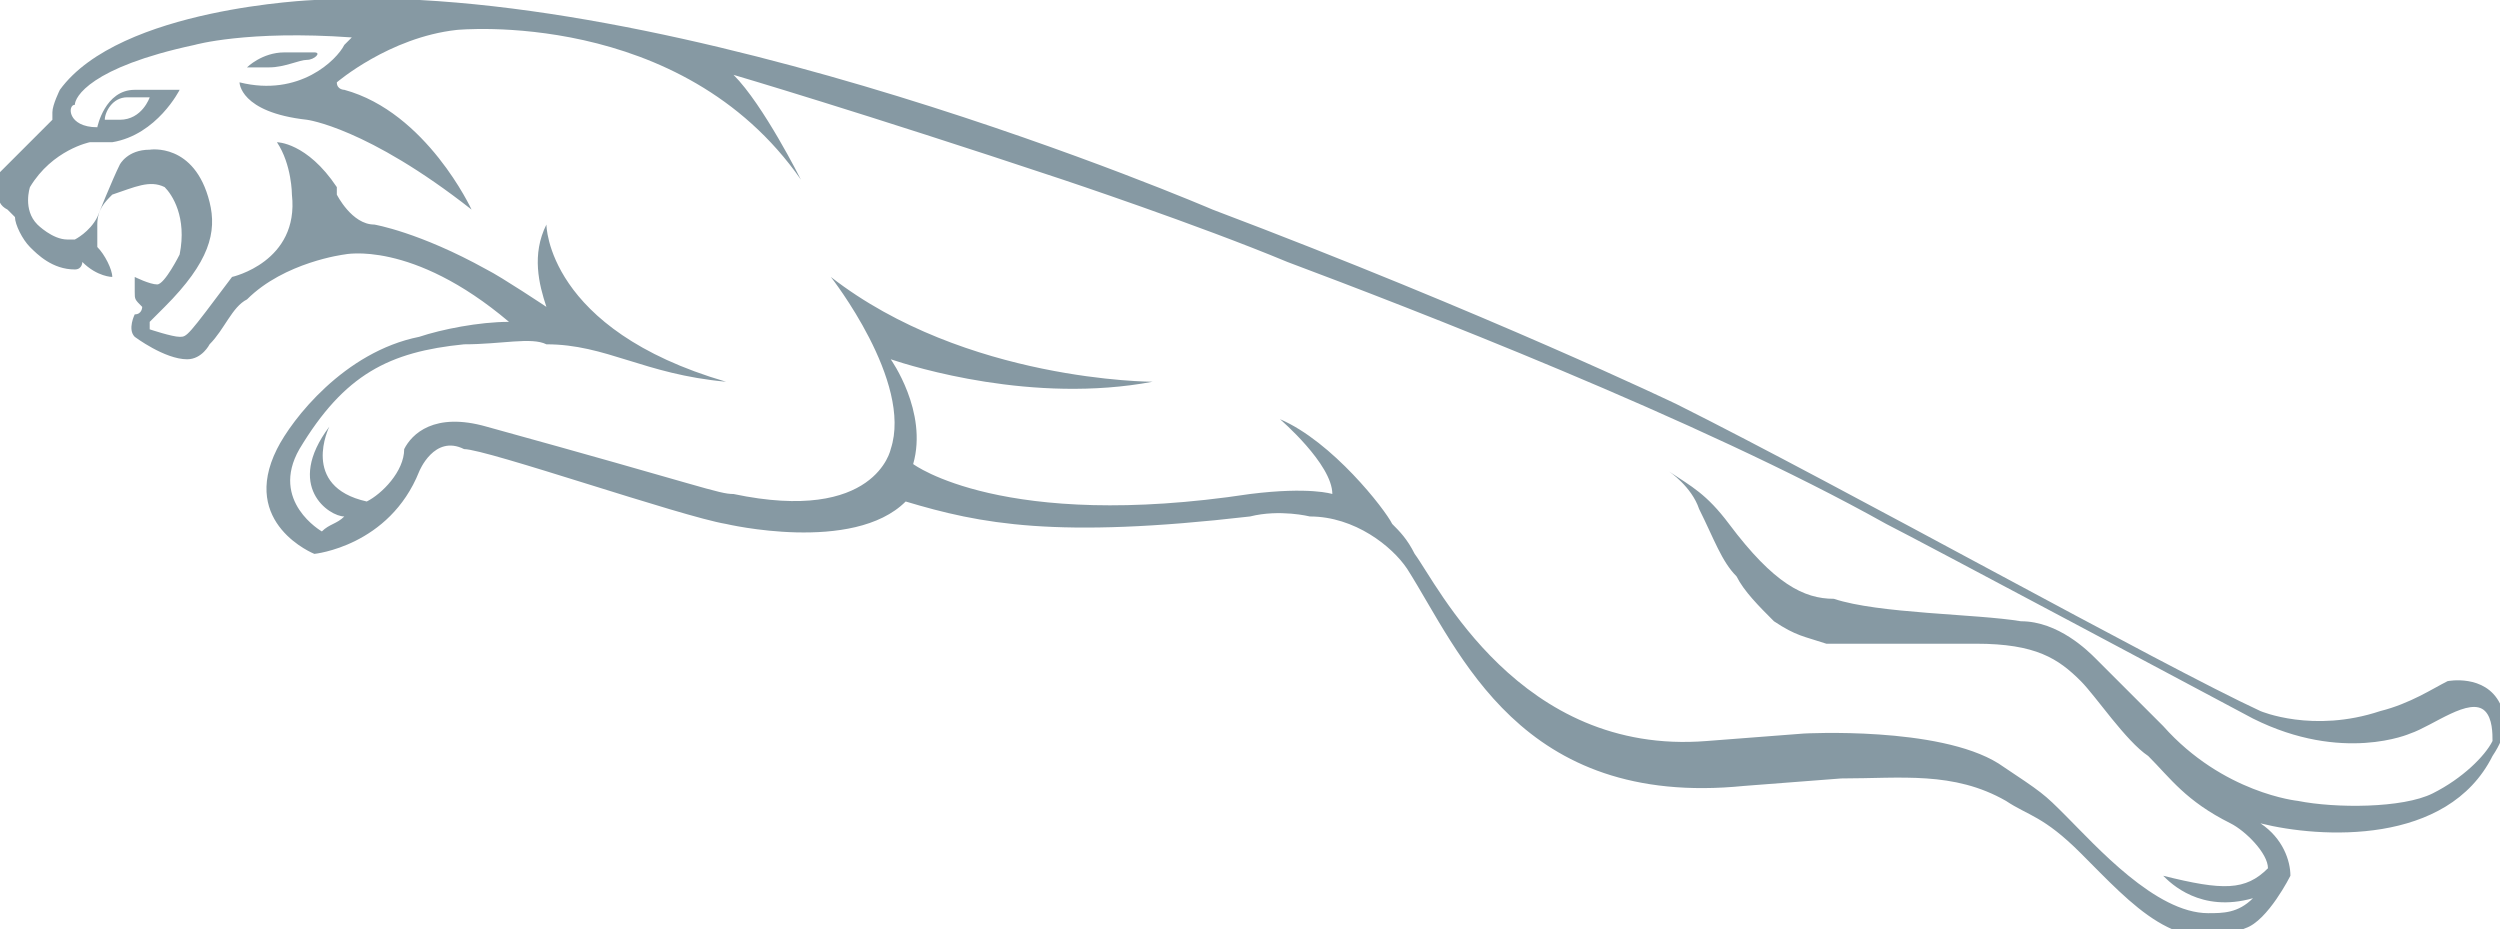
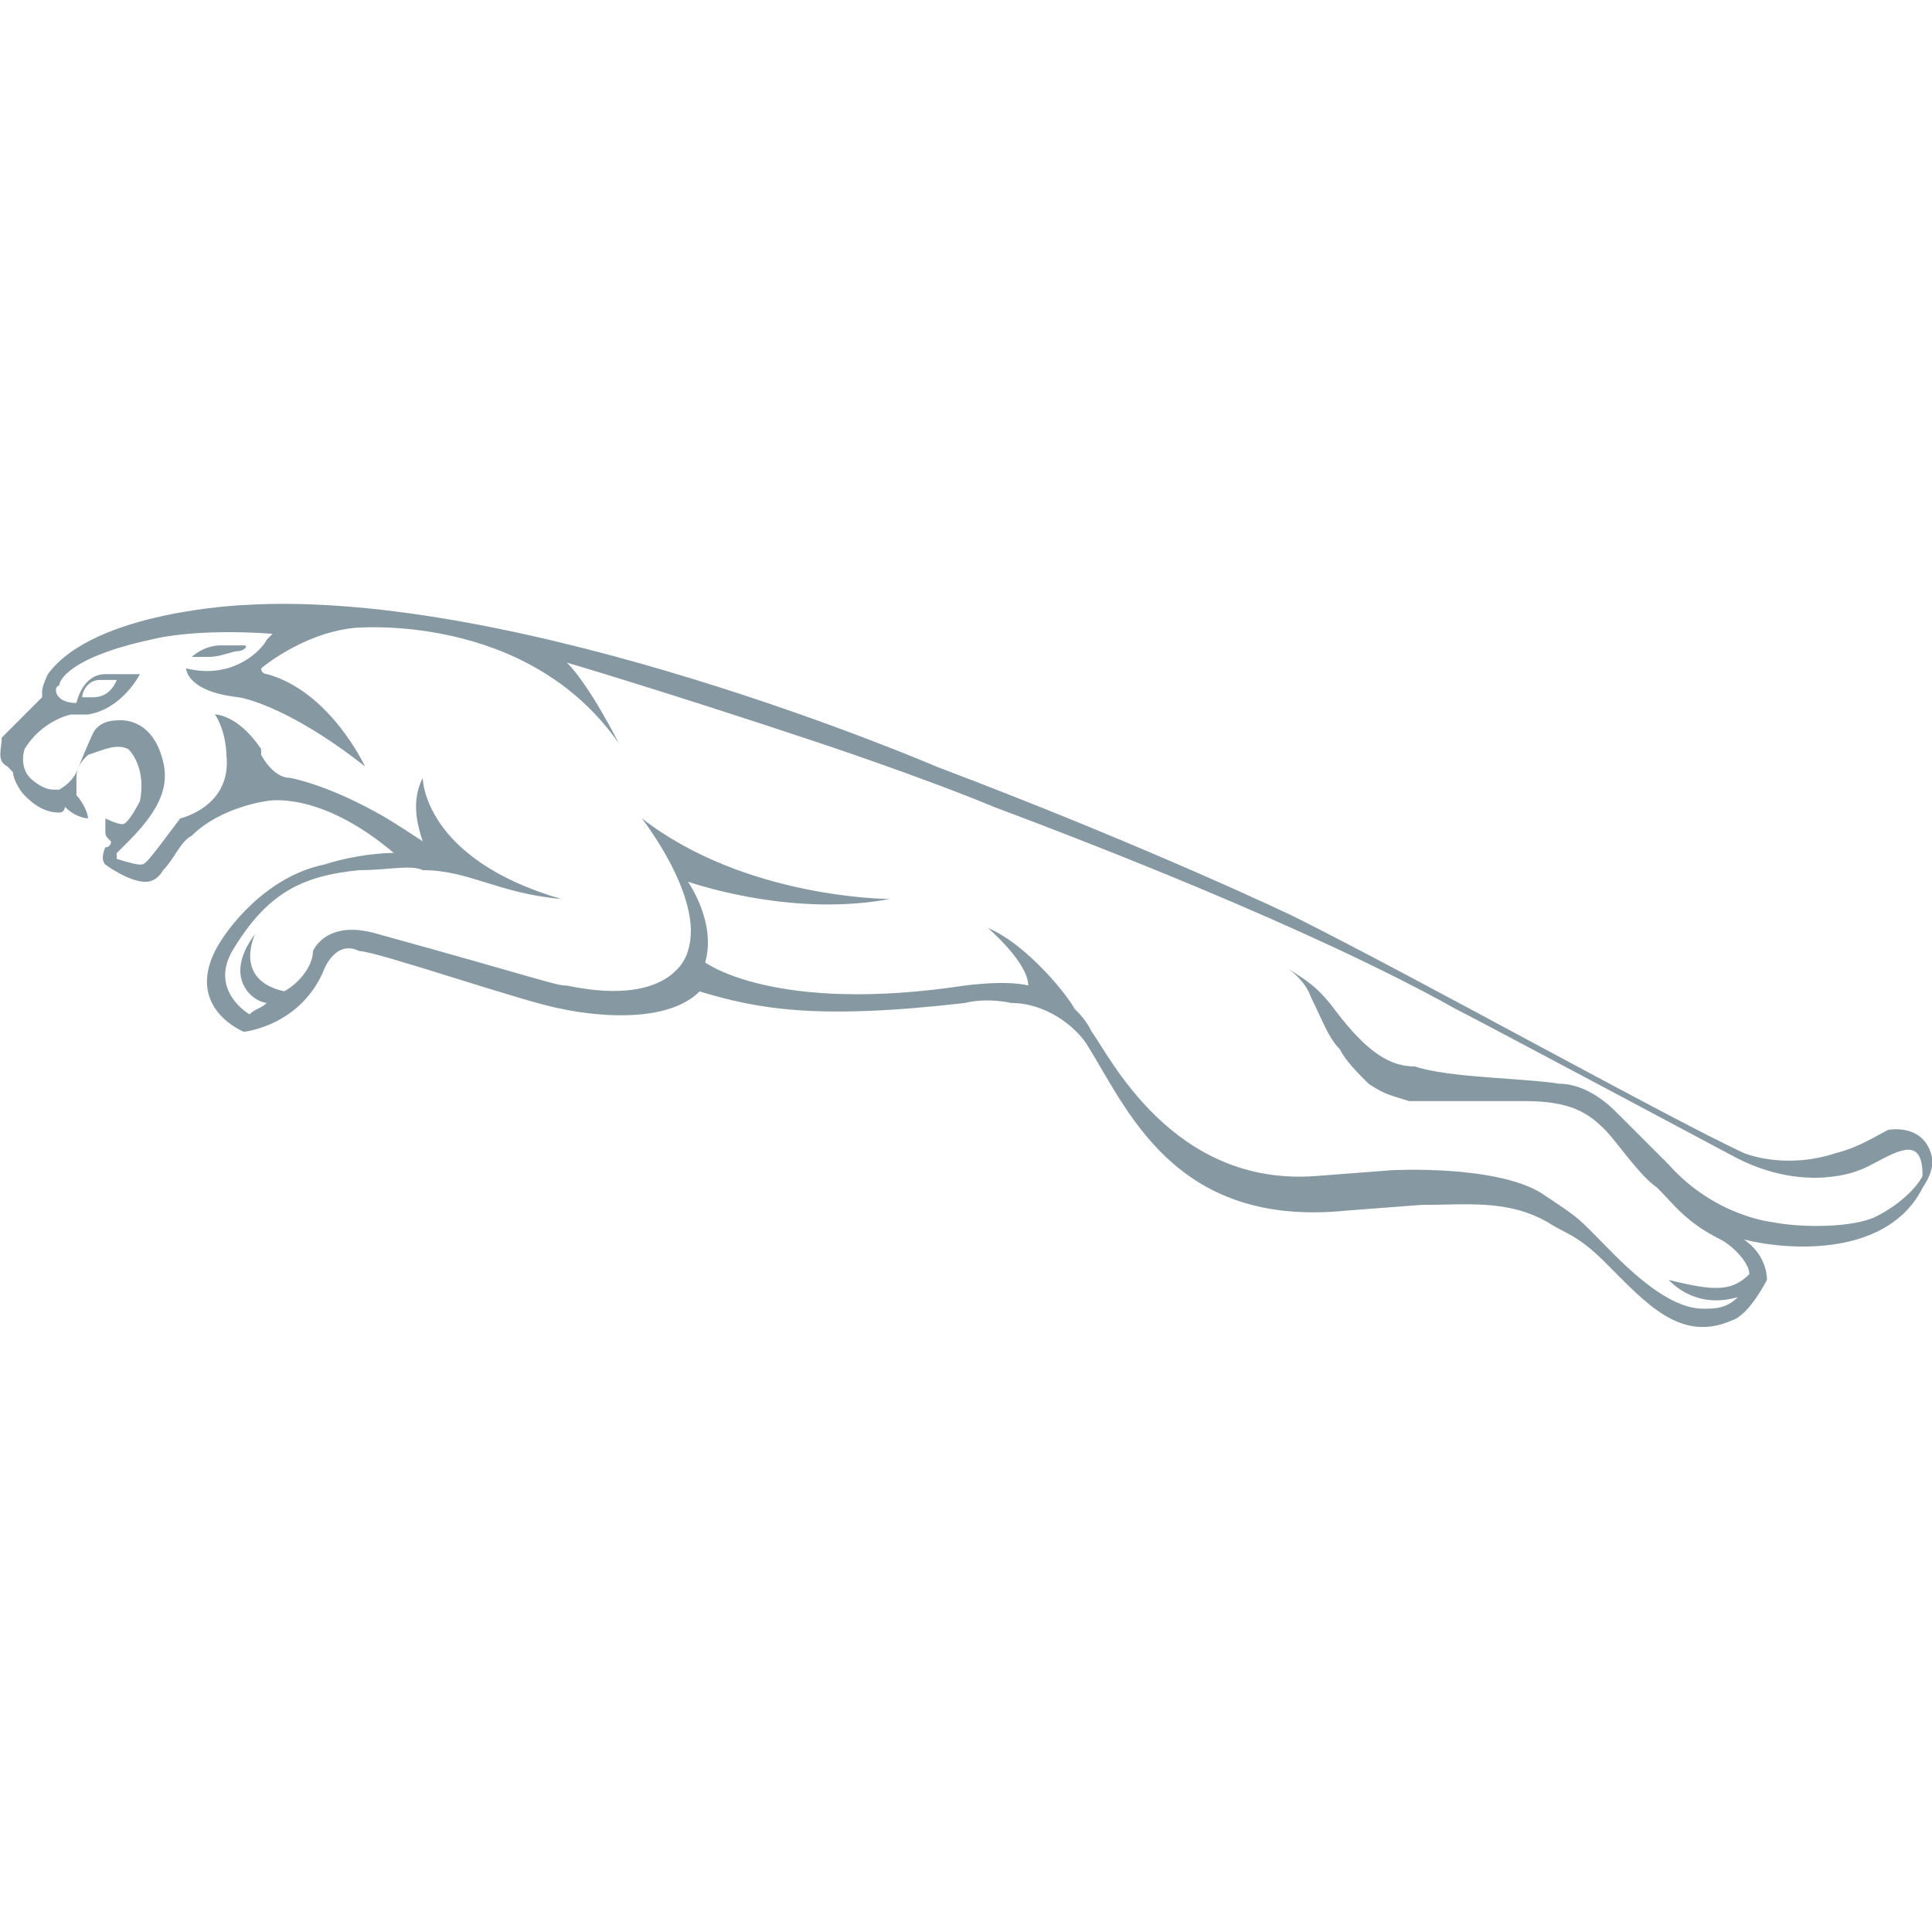
- <svg xmlns="http://www.w3.org/2000/svg" version="1.1" id="Layer_1" x="0px" y="0px" viewBox="0 0 33.4 12.4" style="enable-background:new 0 0 33.4 12.4;" xml:space="preserve">
+ <svg xmlns="http://www.w3.org/2000/svg" version="1.1" id="Layer_1" x="0px" y="0px" viewBox="0 0 256 256" style="enable-background:new 0 0 256 256;" xml:space="preserve">
  <style type="text/css">
	.st0{fill:#8699A3;}
</style>
-   <path class="st0" d="M3.6,0.9c0.2,0,0.4-0.1,0.5-0.1c0.1,0,0.2-0.1,0.1-0.1c-0.1,0-0.3,0-0.4,0c-0.3,0-0.5,0.2-0.5,0.2  c0,0,0,0,0.1,0C3.6,0.9,3.6,0.9,3.6,0.9z" />
-   <path class="st0" d="M0.2,2.9C0.2,3,0.3,3.2,0.4,3.3C0.5,3.4,0.7,3.6,1,3.6c0.1,0,0.1-0.1,0.1-0.1c0.2,0.2,0.4,0.2,0.4,0.2  c0-0.1-0.1-0.3-0.2-0.4c0-0.1,0-0.3,0-0.3c0-0.2,0.1-0.3,0.2-0.4C1.8,2.5,2,2.4,2.2,2.5c0.1,0.1,0.3,0.4,0.2,0.9  c0,0-0.2,0.4-0.3,0.4c0,0,0,0,0,0c-0.1,0-0.3-0.1-0.3-0.1s0,0,0,0.2c0,0.1,0,0.1,0.1,0.2c0,0,0,0.1-0.1,0.1c0,0-0.1,0.2,0,0.3  c0,0,0.4,0.3,0.7,0.3c0.2,0,0.3-0.2,0.3-0.2c0.2-0.2,0.3-0.5,0.5-0.6c0.5-0.5,1.3-0.6,1.3-0.6c0,0,0.9-0.2,2.2,0.9  c-0.4,0-0.9,0.1-1.2,0.2c-1,0.2-1.7,1.1-1.9,1.5c-0.5,1,0.5,1.4,0.5,1.4c0,0,1-0.1,1.4-1.1c0,0,0.2-0.5,0.6-0.3C6.5,6,9.1,6.9,9.7,7  c0,0,1.7,0.4,2.4-0.3c1,0.3,2,0.5,4.6,0.2c0.4-0.1,0.8,0,0.8,0c0.6,0,1.1,0.4,1.3,0.7c0.7,1.1,1.5,3.2,4.5,2.9l1.3-0.1  c0.8,0,1.5-0.1,2.2,0.3c0.3,0.2,0.5,0.2,1,0.7c0.7,0.7,1.3,1.4,2.2,1c0.3-0.1,0.6-0.7,0.6-0.7c0-0.2-0.1-0.5-0.4-0.7  c0.8,0.2,2.5,0.3,3.1-0.9c0.2-0.3,0.2-0.5,0.1-0.7c-0.2-0.4-0.7-0.3-0.7-0.3c-0.2,0.1-0.5,0.3-0.9,0.4c-0.9,0.3-1.6,0-1.6,0  c-1.3-0.6-5.6-3-7.8-4.1c0,0-2.5-1.2-6.2-2.6c0,0-7.2-3.1-12-2.8c0,0-2.6,0.1-3.4,1.2c0,0-0.1,0.2-0.1,0.3c0,0,0,0,0,0.1  c0,0-0.4,0.4-0.7,0.7C0,2.5-0.1,2.7,0.1,2.8C0.1,2.8,0.2,2.9,0.2,2.9z M0.4,2.5C0.7,2,1.2,1.9,1.2,1.9c0.1,0,0.3,0,0.3,0  c0.6-0.1,0.9-0.7,0.9-0.7c-0.4,0-0.6,0-0.6,0C1.4,1.2,1.3,1.7,1.3,1.7C0.9,1.7,0.9,1.4,1,1.4C1,1.3,1.2,0.9,2.6,0.6  c0,0,0.7-0.2,2.1-0.1c0,0,0,0-0.1,0.1C4.5,0.8,4,1.3,3.2,1.1c0,0,0,0.4,0.9,0.5c0,0,0.8,0.1,2.2,1.2c0,0-0.6-1.3-1.7-1.6  c0,0-0.1,0-0.1-0.1c0,0,0.7-0.6,1.6-0.7c0,0,3-0.3,4.6,2c0,0-0.5-1-0.9-1.4c0,0,1.7,0.5,4.4,1.4c0,0,1.8,0.6,3,1.1  c1.6,0.6,5.5,2.1,8,3.5c0.4,0.2,4.9,2.6,4.9,2.6c1.2,0.6,2.1,0.2,2.1,0.2c0.3-0.1,0.8-0.5,1-0.3c0.1,0.1,0.1,0.3,0.1,0.4  c-0.1,0.2-0.4,0.5-0.8,0.7c-0.4,0.2-1.3,0.2-1.8,0.1c0,0-1-0.1-1.8-1c-0.3-0.3-0.6-0.6-0.9-0.9c-0.1-0.1-0.5-0.5-1-0.5  c-0.6-0.1-1.9-0.1-2.5-0.3C24.1,8,23.7,7.8,23.1,7c-0.3-0.4-0.5-0.5-0.8-0.7c0,0,0.3,0.2,0.4,0.5c0.2,0.4,0.3,0.7,0.5,0.9  c0.1,0.2,0.3,0.4,0.5,0.6c0.3,0.2,0.4,0.2,0.7,0.3c0.3,0,1.2,0,2,0c0.8,0,1.1,0.2,1.4,0.5c0.2,0.2,0.6,0.8,0.9,1  c0.3,0.3,0.5,0.6,1.1,0.9c0.2,0.1,0.5,0.4,0.5,0.6c-0.3,0.3-0.6,0.3-1.4,0.1c0.1,0.1,0.5,0.5,1.2,0.3c-0.2,0.2-0.4,0.2-0.6,0.2  c-0.7,0-1.5-0.9-1.9-1.3c-0.3-0.3-0.3-0.3-0.9-0.7c-0.8-0.5-2.6-0.4-2.6-0.4l-1.3,0.1c-2.5,0.2-3.6-2.1-3.9-2.5  c-0.1-0.2-0.2-0.3-0.3-0.4c-0.1-0.2-0.8-1.1-1.5-1.4c0,0,0.7,0.6,0.7,1c0,0-0.3-0.1-1.1,0c-3.3,0.5-4.5-0.4-4.5-0.4  c0.2-0.7-0.3-1.4-0.3-1.4c0.3,0.1,1.9,0.6,3.5,0.3c0,0-2.5,0-4.3-1.4c0,0,1.1,1.4,0.8,2.3c0,0-0.2,1-2.1,0.6c-0.2,0-0.4-0.1-3.3-0.9  C5.8,5.5,5.5,5.8,5.4,6c0,0.3-0.3,0.6-0.5,0.7c-0.9-0.2-0.5-1-0.5-1c-0.6,0.8,0,1.2,0.2,1.2C4.5,7,4.4,7,4.3,7.1  c0,0-0.7-0.4-0.3-1.1c0.6-1,1.2-1.3,2.2-1.4c0.5,0,0.9-0.1,1.1,0C8.1,4.6,8.6,5,9.7,5.1C7.3,4.4,7.3,3,7.3,3c0,0,0,0,0,0  C7.1,3.4,7.2,3.8,7.3,4.1c0,0-0.6-0.4-0.8-0.5C5.6,3.1,5,3,5,3C4.7,3,4.5,2.6,4.5,2.6c0,0,0,0,0-0.1C4.1,1.9,3.7,1.9,3.7,1.9  c0.2,0.3,0.2,0.7,0.2,0.7C4,3.5,3.1,3.7,3.1,3.7C2.5,4.5,2.5,4.5,2.4,4.5c-0.1,0-0.4-0.1-0.4-0.1c0-0.1,0-0.1,0-0.1  c0.1-0.1,0.2-0.2,0.2-0.2c0.6-0.6,0.7-1,0.6-1.4C2.6,1.9,2,2,2,2C1.7,2,1.6,2.2,1.6,2.2C1.5,2.4,1.3,2.9,1.3,2.9  C1.2,3.1,1,3.2,1,3.2c0,0-0.1,0-0.1,0C0.7,3.2,0.5,3,0.5,3c0,0,0,0,0,0C0.3,2.8,0.4,2.5,0.4,2.5z M1.4,1.6C1.4,1.6,1.4,1.6,1.4,1.6  c0-0.1,0.1-0.3,0.3-0.3c0,0,0.1,0,0.3,0c0,0-0.1,0.3-0.4,0.3C1.6,1.6,1.4,1.6,1.4,1.6z" />
+   <g>
+     <path class="st0" d="M27.71,87.04c1.53,0,3.06-0.76,3.82-0.76c0.76,0,1.53-0.76,0.76-0.76c-0.76,0-2.29,0-3.06,0   c-2.29,0-3.82,1.53-3.82,1.53s0,0,0.76,0C27.71,87.04,27.71,87.04,27.71,87.04z" />
+     <path class="st0" d="M1.72,102.32c0,0.76,0.76,2.29,1.53,3.06c0.76,0.76,2.29,2.29,4.59,2.29c0.76,0,0.76-0.76,0.76-0.76   c1.53,1.53,3.06,1.53,3.06,1.53c0-0.76-0.76-2.29-1.53-3.06c0-0.76,0-2.29,0-2.29c0-1.53,0.76-2.29,1.53-3.06   c2.29-0.76,3.82-1.53,5.35-0.76c0.76,0.76,2.29,3.06,1.53,6.88c0,0-1.53,3.06-2.29,3.06l0,0c-0.76,0-2.29-0.76-2.29-0.76   s0,0,0,1.53c0,0.76,0,0.76,0.76,1.53c0,0,0,0.76-0.76,0.76c0,0-0.76,1.53,0,2.29c0,0,3.06,2.29,5.35,2.29   c1.53,0,2.29-1.53,2.29-1.53c1.53-1.53,2.29-3.82,3.82-4.59c3.82-3.82,9.94-4.59,9.94-4.59s6.88-1.53,16.82,6.88   c-3.06,0-6.88,0.76-9.17,1.53c-7.64,1.53-12.99,8.41-14.52,11.47c-3.82,7.64,3.82,10.7,3.82,10.7s7.64-0.76,10.7-8.41   c0,0,1.53-3.82,4.59-2.29c2.29,0,22.17,6.88,26.75,7.64c0,0,12.99,3.06,18.35-2.29c7.64,2.29,15.29,3.82,35.16,1.53   c3.06-0.76,6.12,0,6.12,0c4.59,0,8.41,3.06,9.94,5.35c5.35,8.41,11.47,24.46,34.4,22.17l9.94-0.76c6.12,0,11.47-0.76,16.82,2.29   c2.29,1.53,3.82,1.53,7.64,5.35c5.35,5.35,9.94,10.7,16.82,7.64c2.29-0.76,4.59-5.35,4.59-5.35c0-1.53-0.76-3.82-3.06-5.35   c6.12,1.53,19.11,2.29,23.7-6.88c1.53-2.29,1.53-3.82,0.76-5.35c-1.53-3.06-5.35-2.29-5.35-2.29c-1.53,0.76-3.82,2.29-6.88,3.06   c-6.88,2.29-12.23,0-12.23,0c-9.94-4.59-42.81-22.93-59.62-31.34c0,0-19.11-9.17-47.39-19.87c0,0-55.04-23.7-91.73-21.4   c0,0-19.87,0.76-25.99,9.17c0,0-0.76,1.53-0.76,2.29c0,0,0,0,0,0.76c0,0-3.06,3.06-5.35,5.35c0,1.53-0.76,3.06,0.76,3.82   L1.72,102.32z M3.25,99.27c2.29-3.82,6.12-4.59,6.12-4.59c0.76,0,2.29,0,2.29,0c4.59-0.76,6.88-5.35,6.88-5.35   c-3.06,0-4.59,0-4.59,0c-3.06,0-3.82,3.82-3.82,3.82c-3.06,0-3.06-2.29-2.29-2.29c0-0.76,1.53-3.82,12.23-6.12   c0,0,5.35-1.53,16.05-0.76c0,0,0,0-0.76,0.76c-0.76,1.53-4.59,5.35-10.7,3.82c0,0,0,3.06,6.88,3.82c0,0,6.12,0.76,16.82,9.17   c0,0-4.59-9.94-12.99-12.23c0,0-0.76,0-0.76-0.76c0,0,5.35-4.59,12.23-5.35c0,0,22.93-2.29,35.16,15.29c0,0-3.82-7.64-6.88-10.7   c0,0,12.99,3.82,33.63,10.7c0,0,13.76,4.59,22.93,8.41c12.23,4.59,42.04,16.05,61.15,26.75c3.06,1.53,37.46,19.87,37.46,19.87   c9.17,4.59,16.05,1.53,16.05,1.53c2.29-0.76,6.12-3.82,7.64-2.29c0.76,0.76,0.76,2.29,0.76,3.06c-0.76,1.53-3.06,3.82-6.12,5.35   c-3.06,1.53-9.94,1.53-13.76,0.76c0,0-7.64-0.76-13.76-7.64c-2.29-2.29-4.59-4.59-6.88-6.88c-0.76-0.76-3.82-3.82-7.64-3.82   c-4.59-0.76-14.52-0.76-19.11-2.29c-3.06,0-6.12-1.53-10.7-7.64c-2.29-3.06-3.82-3.82-6.12-5.35c0,0,2.29,1.53,3.06,3.82   c1.53,3.06,2.29,5.35,3.82,6.88c0.76,1.53,2.29,3.06,3.82,4.59c2.29,1.53,3.06,1.53,5.35,2.29c2.29,0,9.17,0,15.29,0   s8.41,1.53,10.7,3.82c1.53,1.53,4.59,6.12,6.88,7.64c2.29,2.29,3.82,4.59,8.41,6.88c1.53,0.76,3.82,3.06,3.82,4.59   c-2.29,2.29-4.59,2.29-10.7,0.76c0.76,0.76,3.82,3.82,9.17,2.29c-1.53,1.53-3.06,1.53-4.59,1.53c-5.35,0-11.47-6.88-14.52-9.94   c-2.29-2.29-2.29-2.29-6.88-5.35c-6.12-3.82-19.87-3.06-19.87-3.06l-9.94,0.76c-19.11,1.53-27.52-16.05-29.81-19.11   c-0.76-1.53-1.53-2.29-2.29-3.06c-0.76-1.53-6.12-8.41-11.47-10.7c0,0,5.35,4.59,5.35,7.64c0,0-2.29-0.76-8.41,0   c-25.22,3.82-34.4-3.06-34.4-3.06c1.53-5.35-2.29-10.7-2.29-10.7c2.29,0.76,14.52,4.59,26.75,2.29c0,0-19.11,0-32.87-10.7   c0,0,8.41,10.7,6.12,17.58c0,0-1.53,7.64-16.05,4.59c-1.53,0-3.06-0.76-25.22-6.88c-5.35-1.53-7.64,0.76-8.41,2.29   c0,2.29-2.29,4.59-3.82,5.35c-6.88-1.53-3.82-7.64-3.82-7.64c-4.59,6.12,0,9.17,1.53,9.17c-0.76,0.76-1.53,0.76-2.29,1.53   c0,0-5.35-3.06-2.29-8.41c4.59-7.64,9.17-9.94,16.82-10.7c3.82,0,6.88-0.76,8.41,0c6.12,0,9.94,3.06,18.35,3.82   c-18.35-5.35-18.35-16.05-18.35-16.05l0,0c-1.53,3.06-0.76,6.12,0,8.41c0,0-4.59-3.06-6.12-3.82c-6.88-3.82-11.47-4.59-11.47-4.59   c-2.29,0-3.82-3.06-3.82-3.06s0,0,0-0.76c-3.06-4.59-6.12-4.59-6.12-4.59C30,96.97,30,100.03,30,100.03   c0.76,6.88-6.12,8.41-6.12,8.41c-4.59,6.12-4.59,6.12-5.35,6.12s-3.06-0.76-3.06-0.76c0-0.76,0-0.76,0-0.76   c0.76-0.76,1.53-1.53,1.53-1.53c4.59-4.59,5.35-7.64,4.59-10.7c-1.53-6.12-6.12-5.35-6.12-5.35c-2.29,0-3.06,1.53-3.06,1.53   c-0.76,1.53-2.29,5.35-2.29,5.35c-0.76,1.53-2.29,2.29-2.29,2.29H7.07c-1.53,0-3.06-1.53-3.06-1.53l0,0   C2.48,101.56,3.25,99.27,3.25,99.27z M10.89,92.39L10.89,92.39c0-0.76,0.76-2.29,2.29-2.29c0,0,0.76,0,2.29,0   c0,0-0.76,2.29-3.06,2.29C12.42,92.39,10.89,92.39,10.89,92.39z" />
+   </g>
</svg>
